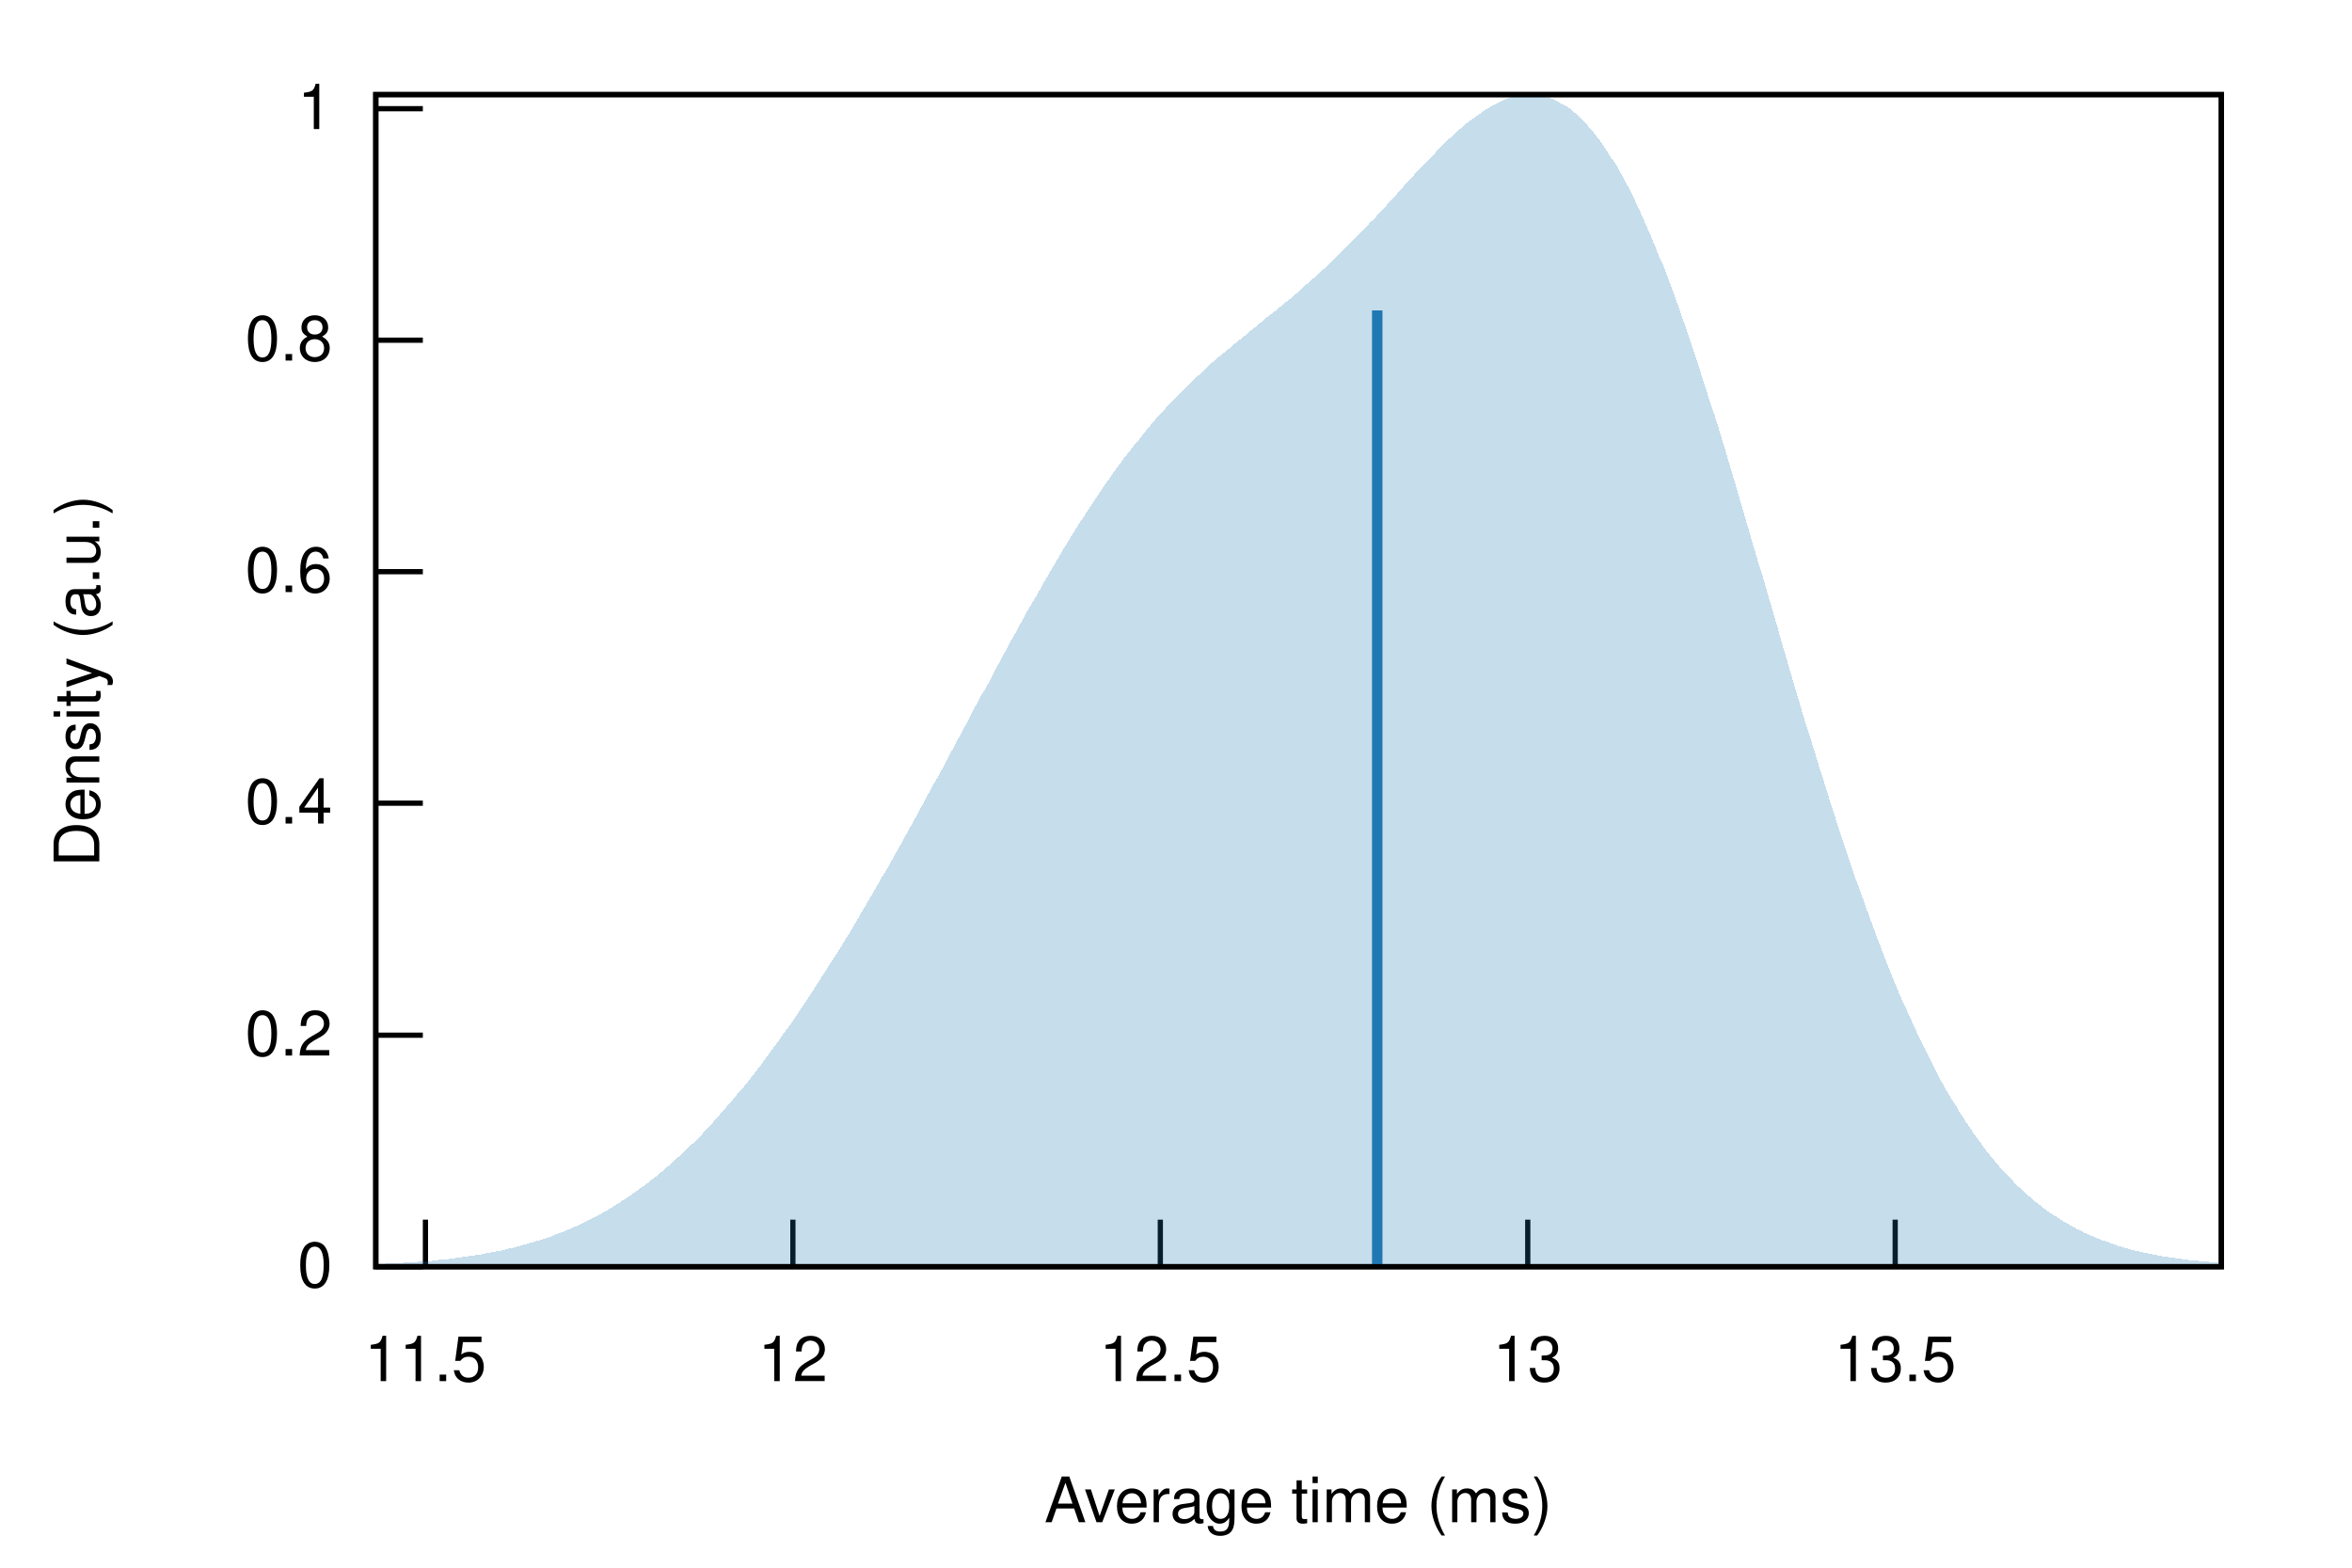
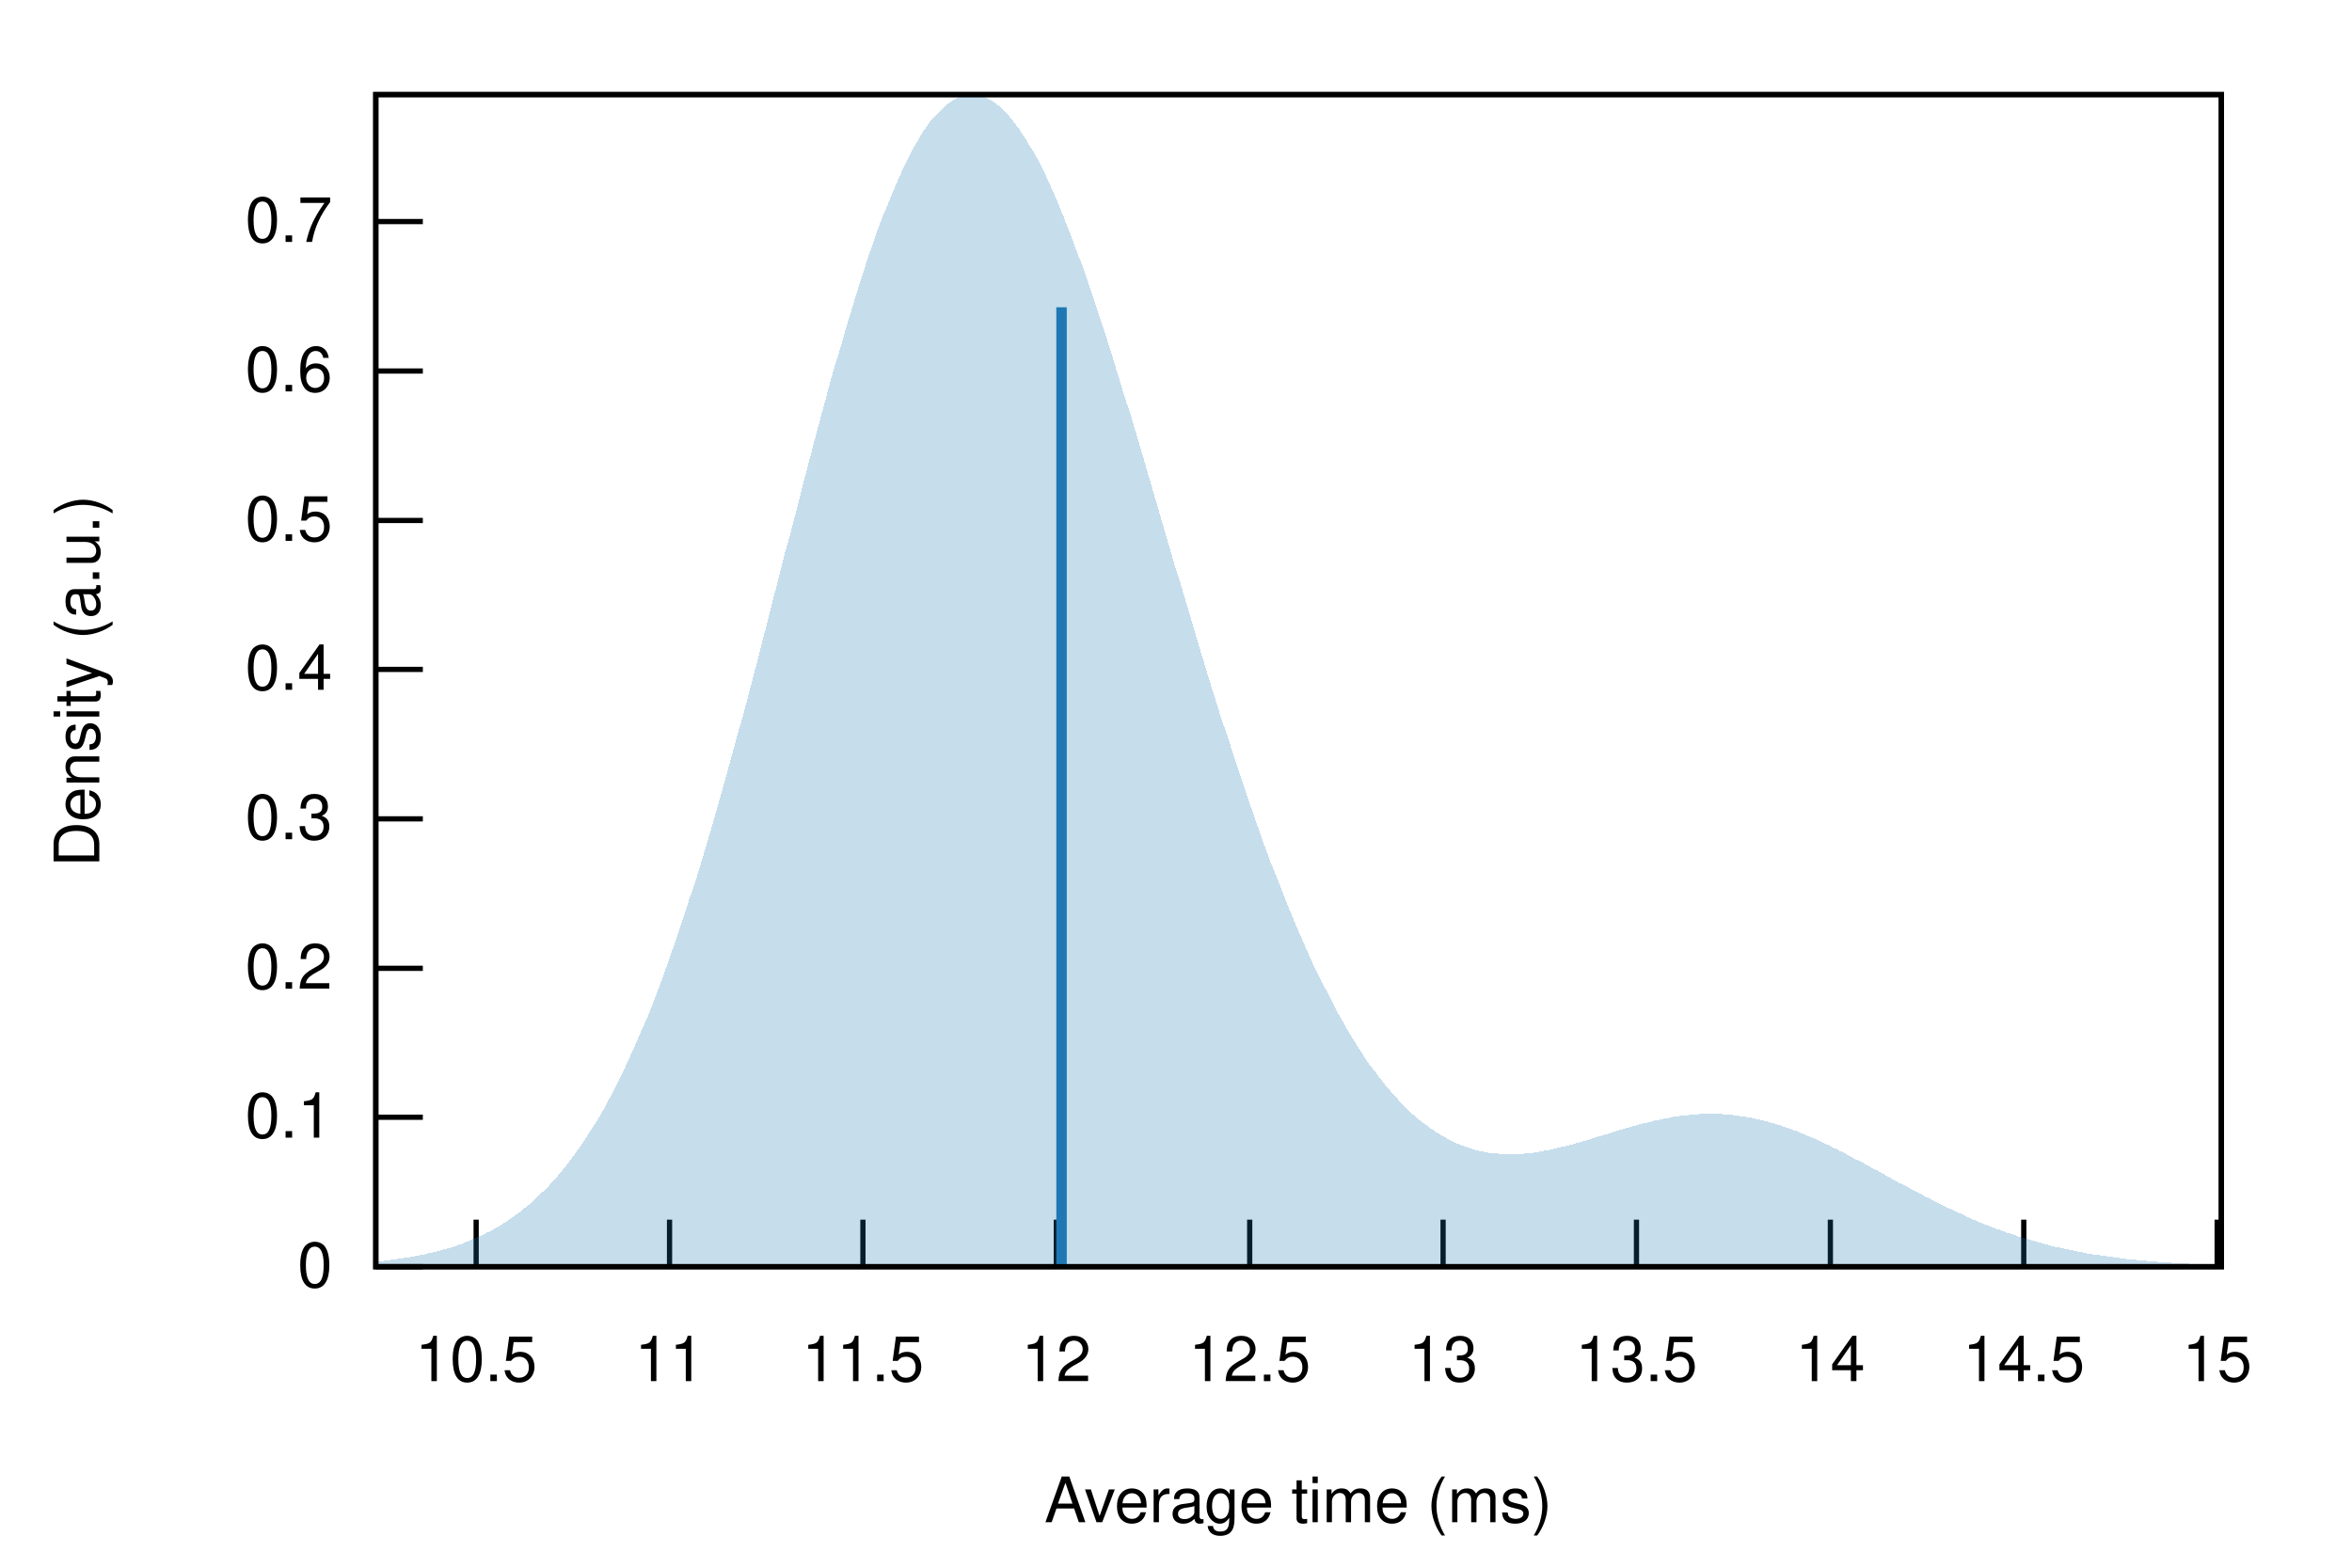
<svg xmlns="http://www.w3.org/2000/svg" xmlns:xlink="http://www.w3.org/1999/xlink" viewBox="0 0 450 300">
  <g id="gnuplot_canvas">
    <rect x="0" y="0" width="450" height="300" fill="none" />
    <defs>
      <circle id="gpDot" r="0.5" stroke-width="0.5" stroke="currentColor" />
      <path id="gpPt0" stroke-width="0.222" stroke="currentColor" d="M-1,0 h2 M0,-1 v2" />
      <path id="gpPt1" stroke-width="0.222" stroke="currentColor" d="M-1,-1 L1,1 M1,-1 L-1,1" />
      <path id="gpPt2" stroke-width="0.222" stroke="currentColor" d="M-1,0 L1,0 M0,-1 L0,1 M-1,-1 L1,1 M-1,1 L1,-1" />
      <rect id="gpPt3" stroke-width="0.222" stroke="currentColor" x="-1" y="-1" width="2" height="2" />
      <rect id="gpPt4" stroke-width="0.222" stroke="currentColor" fill="currentColor" x="-1" y="-1" width="2" height="2" />
      <circle id="gpPt5" stroke-width="0.222" stroke="currentColor" cx="0" cy="0" r="1" />
      <use xlink:href="#gpPt5" id="gpPt6" fill="currentColor" stroke="none" />
      <path id="gpPt7" stroke-width="0.222" stroke="currentColor" d="M0,-1.33 L-1.33,0.67 L1.33,0.67 z" />
      <use xlink:href="#gpPt7" id="gpPt8" fill="currentColor" stroke="none" />
      <use xlink:href="#gpPt7" id="gpPt9" stroke="currentColor" transform="rotate(180)" />
      <use xlink:href="#gpPt9" id="gpPt10" fill="currentColor" stroke="none" />
      <use xlink:href="#gpPt3" id="gpPt11" stroke="currentColor" transform="rotate(45)" />
      <use xlink:href="#gpPt11" id="gpPt12" fill="currentColor" stroke="none" />
      <path id="gpPt13" stroke-width="0.222" stroke="currentColor" d="M0,1.330 L1.265,0.411 L0.782,-1.067 L-0.782,-1.076 L-1.265,0.411 z" />
      <use xlink:href="#gpPt13" id="gpPt14" fill="currentColor" stroke="none" />
      <filter id="textbox" filterUnits="objectBoundingBox" x="0" y="0" height="1" width="1">
        <feFlood flood-color="white" flood-opacity="1" result="bgnd" />
        <feComposite in="SourceGraphic" in2="bgnd" operator="atop" />
      </filter>
      <filter id="greybox" filterUnits="objectBoundingBox" x="0" y="0" height="1" width="1">
        <feFlood flood-color="lightgrey" flood-opacity="1" result="grey" />
        <feComposite in="SourceGraphic" in2="grey" operator="atop" />
      </filter>
    </defs>
    <g fill="none" color="white" stroke="currentColor" stroke-width="1.00" stroke-linecap="butt" stroke-linejoin="miter">
</g>
    <g fill="none" color="black" stroke="currentColor" stroke-width="1.00" stroke-linecap="butt" stroke-linejoin="miter">
      <path stroke="black" d="M71.9,242.4 L80.9,242.4  " />
      <g transform="translate(63.6,246.3)" stroke="none" fill="black" font-family="Helvetica" font-size="12.00" text-anchor="end">
        <text>
          <tspan font-family="Helvetica"> 0</tspan>
        </text>
      </g>
    </g>
    <g fill="none" color="black" stroke="currentColor" stroke-width="1.00" stroke-linecap="butt" stroke-linejoin="miter">
-       <path stroke="black" d="M71.9,198.1 L80.9,198.1  " />
-       <g transform="translate(63.6,202.0)" stroke="none" fill="black" font-family="Helvetica" font-size="12.00" text-anchor="end">
+       <path stroke="black" d="M71.9,213.8 L80.9,213.8  " />
+       <g transform="translate(63.6,217.7)" stroke="none" fill="black" font-family="Helvetica" font-size="12.00" text-anchor="end">
+         <text>
+           <tspan font-family="Helvetica"> 0.1</tspan>
+         </text>
+       </g>
+     </g>
+     <g fill="none" color="black" stroke="currentColor" stroke-width="1.00" stroke-linecap="butt" stroke-linejoin="miter">
+       <path stroke="black" d="M71.9,185.3 L80.9,185.3  " />
+       <g transform="translate(63.6,189.2)" stroke="none" fill="black" font-family="Helvetica" font-size="12.00" text-anchor="end">
        <text>
          <tspan font-family="Helvetica"> 0.2</tspan>
        </text>
      </g>
    </g>
    <g fill="none" color="black" stroke="currentColor" stroke-width="1.00" stroke-linecap="butt" stroke-linejoin="miter">
-       <path stroke="black" d="M71.9,153.7 L80.9,153.7  " />
-       <g transform="translate(63.6,157.6)" stroke="none" fill="black" font-family="Helvetica" font-size="12.00" text-anchor="end">
+       <path stroke="black" d="M71.9,156.7 L80.9,156.7  " />
+       <g transform="translate(63.6,160.6)" stroke="none" fill="black" font-family="Helvetica" font-size="12.00" text-anchor="end">
+         <text>
+           <tspan font-family="Helvetica"> 0.3</tspan>
+         </text>
+       </g>
+     </g>
+     <g fill="none" color="black" stroke="currentColor" stroke-width="1.00" stroke-linecap="butt" stroke-linejoin="miter">
+       <path stroke="black" d="M71.9,128.1 L80.9,128.1  " />
+       <g transform="translate(63.6,132.0)" stroke="none" fill="black" font-family="Helvetica" font-size="12.00" text-anchor="end">
        <text>
          <tspan font-family="Helvetica"> 0.4</tspan>
        </text>
      </g>
    </g>
    <g fill="none" color="black" stroke="currentColor" stroke-width="1.00" stroke-linecap="butt" stroke-linejoin="miter">
-       <path stroke="black" d="M71.9,109.4 L80.9,109.4  " />
-       <g transform="translate(63.6,113.3)" stroke="none" fill="black" font-family="Helvetica" font-size="12.00" text-anchor="end">
+       <path stroke="black" d="M71.9,99.6 L80.9,99.6  " />
+       <g transform="translate(63.6,103.5)" stroke="none" fill="black" font-family="Helvetica" font-size="12.00" text-anchor="end">
+         <text>
+           <tspan font-family="Helvetica"> 0.5</tspan>
+         </text>
+       </g>
+     </g>
+     <g fill="none" color="black" stroke="currentColor" stroke-width="1.00" stroke-linecap="butt" stroke-linejoin="miter">
+       <path stroke="black" d="M71.9,71.0 L80.9,71.0  " />
+       <g transform="translate(63.6,74.9)" stroke="none" fill="black" font-family="Helvetica" font-size="12.00" text-anchor="end">
        <text>
          <tspan font-family="Helvetica"> 0.6</tspan>
        </text>
      </g>
    </g>
    <g fill="none" color="black" stroke="currentColor" stroke-width="1.00" stroke-linecap="butt" stroke-linejoin="miter">
-       <path stroke="black" d="M71.9,65.1 L80.9,65.1  " />
-       <g transform="translate(63.6,69.0)" stroke="none" fill="black" font-family="Helvetica" font-size="12.00" text-anchor="end">
-         <text>
-           <tspan font-family="Helvetica"> 0.8</tspan>
-         </text>
-       </g>
-     </g>
-     <g fill="none" color="black" stroke="currentColor" stroke-width="1.00" stroke-linecap="butt" stroke-linejoin="miter">
-       <path stroke="black" d="M71.9,20.8 L80.9,20.8  " />
-       <g transform="translate(63.6,24.7)" stroke="none" fill="black" font-family="Helvetica" font-size="12.00" text-anchor="end">
-         <text>
-           <tspan font-family="Helvetica"> 1</tspan>
-         </text>
-       </g>
-     </g>
-     <g fill="none" color="black" stroke="currentColor" stroke-width="1.00" stroke-linecap="butt" stroke-linejoin="miter">
-       <path stroke="black" d="M81.4,242.4 L81.4,233.4  " />
-       <g transform="translate(81.4,264.3)" stroke="none" fill="black" font-family="Helvetica" font-size="12.00" text-anchor="middle">
+       <path stroke="black" d="M71.9,42.4 L80.9,42.4  " />
+       <g transform="translate(63.6,46.3)" stroke="none" fill="black" font-family="Helvetica" font-size="12.00" text-anchor="end">
+         <text>
+           <tspan font-family="Helvetica"> 0.7</tspan>
+         </text>
+       </g>
+     </g>
+     <g fill="none" color="black" stroke="currentColor" stroke-width="1.00" stroke-linecap="butt" stroke-linejoin="miter">
+       <path stroke="black" d="M91.1,242.4 L91.1,233.4  " />
+       <g transform="translate(91.1,264.3)" stroke="none" fill="black" font-family="Helvetica" font-size="12.00" text-anchor="middle">
+         <text>
+           <tspan font-family="Helvetica"> 10.5</tspan>
+         </text>
+       </g>
+     </g>
+     <g fill="none" color="black" stroke="currentColor" stroke-width="1.00" stroke-linecap="butt" stroke-linejoin="miter">
+       <path stroke="black" d="M128.1,242.4 L128.1,233.4  " />
+       <g transform="translate(128.1,264.3)" stroke="none" fill="black" font-family="Helvetica" font-size="12.00" text-anchor="middle">
+         <text>
+           <tspan font-family="Helvetica"> 11</tspan>
+         </text>
+       </g>
+     </g>
+     <g fill="none" color="black" stroke="currentColor" stroke-width="1.00" stroke-linecap="butt" stroke-linejoin="miter">
+       <path stroke="black" d="M165.1,242.4 L165.1,233.4  " />
+       <g transform="translate(165.1,264.3)" stroke="none" fill="black" font-family="Helvetica" font-size="12.00" text-anchor="middle">
        <text>
          <tspan font-family="Helvetica"> 11.5</tspan>
        </text>
      </g>
    </g>
    <g fill="none" color="black" stroke="currentColor" stroke-width="1.00" stroke-linecap="butt" stroke-linejoin="miter">
-       <path stroke="black" d="M151.7,242.4 L151.7,233.4  " />
-       <g transform="translate(151.7,264.3)" stroke="none" fill="black" font-family="Helvetica" font-size="12.00" text-anchor="middle">
+       <path stroke="black" d="M202.1,242.4 L202.1,233.4  " />
+       <g transform="translate(202.1,264.3)" stroke="none" fill="black" font-family="Helvetica" font-size="12.00" text-anchor="middle">
        <text>
          <tspan font-family="Helvetica"> 12</tspan>
        </text>
      </g>
    </g>
    <g fill="none" color="black" stroke="currentColor" stroke-width="1.00" stroke-linecap="butt" stroke-linejoin="miter">
-       <path stroke="black" d="M222.0,242.4 L222.0,233.4  " />
-       <g transform="translate(222.0,264.3)" stroke="none" fill="black" font-family="Helvetica" font-size="12.00" text-anchor="middle">
+       <path stroke="black" d="M239.1,242.4 L239.1,233.4  " />
+       <g transform="translate(239.1,264.3)" stroke="none" fill="black" font-family="Helvetica" font-size="12.00" text-anchor="middle">
        <text>
          <tspan font-family="Helvetica"> 12.5</tspan>
        </text>
      </g>
    </g>
    <g fill="none" color="black" stroke="currentColor" stroke-width="1.00" stroke-linecap="butt" stroke-linejoin="miter">
-       <path stroke="black" d="M292.3,242.4 L292.3,233.4  " />
-       <g transform="translate(292.3,264.3)" stroke="none" fill="black" font-family="Helvetica" font-size="12.00" text-anchor="middle">
+       <path stroke="black" d="M276.1,242.4 L276.1,233.4  " />
+       <g transform="translate(276.1,264.3)" stroke="none" fill="black" font-family="Helvetica" font-size="12.00" text-anchor="middle">
        <text>
          <tspan font-family="Helvetica"> 13</tspan>
        </text>
      </g>
    </g>
    <g fill="none" color="black" stroke="currentColor" stroke-width="1.00" stroke-linecap="butt" stroke-linejoin="miter">
-       <path stroke="black" d="M362.6,242.4 L362.6,233.4  " />
-       <g transform="translate(362.6,264.3)" stroke="none" fill="black" font-family="Helvetica" font-size="12.00" text-anchor="middle">
+       <path stroke="black" d="M313.1,242.4 L313.1,233.4  " />
+       <g transform="translate(313.1,264.3)" stroke="none" fill="black" font-family="Helvetica" font-size="12.00" text-anchor="middle">
        <text>
          <tspan font-family="Helvetica"> 13.5</tspan>
+         </text>
+       </g>
+     </g>
+     <g fill="none" color="black" stroke="currentColor" stroke-width="1.00" stroke-linecap="butt" stroke-linejoin="miter">
+       <path stroke="black" d="M350.2,242.4 L350.2,233.4  " />
+       <g transform="translate(350.2,264.3)" stroke="none" fill="black" font-family="Helvetica" font-size="12.00" text-anchor="middle">
+         <text>
+           <tspan font-family="Helvetica"> 14</tspan>
+         </text>
+       </g>
+     </g>
+     <g fill="none" color="black" stroke="currentColor" stroke-width="1.00" stroke-linecap="butt" stroke-linejoin="miter">
+       <path stroke="black" d="M387.2,242.4 L387.2,233.4  " />
+       <g transform="translate(387.2,264.3)" stroke="none" fill="black" font-family="Helvetica" font-size="12.00" text-anchor="middle">
+         <text>
+           <tspan font-family="Helvetica"> 14.5</tspan>
+         </text>
+       </g>
+     </g>
+     <g fill="none" color="black" stroke="currentColor" stroke-width="1.00" stroke-linecap="butt" stroke-linejoin="miter">
+       <path stroke="black" d="M424.2,242.4 L424.2,233.4  " />
+       <g transform="translate(424.2,264.3)" stroke="none" fill="black" font-family="Helvetica" font-size="12.00" text-anchor="middle">
+         <text>
+           <tspan font-family="Helvetica"> 15</tspan>
        </text>
      </g>
    </g>
    <g fill="none" color="black" stroke="currentColor" stroke-width="1.00" stroke-linecap="butt" stroke-linejoin="miter">
</g>
    <g fill="none" color="black" stroke="currentColor" stroke-width="1.00" stroke-linecap="butt" stroke-linejoin="miter">
      <path stroke="black" d="M71.9,18.1 L71.9,242.4 L425.0,242.4 L425.0,18.1 L71.9,18.1 Z  " />
    </g>
    <g fill="none" color="black" stroke="currentColor" stroke-width="1.00" stroke-linecap="butt" stroke-linejoin="miter">
      <g transform="translate(19.0,130.3) rotate(270)" stroke="none" fill="black" font-family="Helvetica" font-size="12.00" text-anchor="middle">
        <text>
          <tspan font-family="Helvetica">Density (a.u.)</tspan>
        </text>
      </g>
    </g>
    <g fill="none" color="black" stroke="currentColor" stroke-width="1.00" stroke-linecap="butt" stroke-linejoin="miter">
      <g transform="translate(248.4,291.3)" stroke="none" fill="black" font-family="Helvetica" font-size="12.00" text-anchor="middle">
        <text>
          <tspan font-family="Helvetica">Average time (ms)</tspan>
        </text>
      </g>
    </g>
    <g fill="none" color="black" stroke="currentColor" stroke-width="1.00" stroke-linecap="butt" stroke-linejoin="miter">
</g>
    <g id="gnuplot_plot_1">
      <g fill="none" color="black" stroke="currentColor" stroke-width="1.00" stroke-linecap="butt" stroke-linejoin="miter">
        <g stroke="none" shape-rendering="crispEdges">
-           <polygon fill="rgb( 31, 120, 180)" fill-opacity="0.25" points="71.9,241.9 72.6,241.9 73.3,241.9 74.0,241.8 74.7,241.8 75.4,241.8 76.1,241.7 76.9,241.7 77.6,241.6 78.3,241.6 79.0,241.5 79.7,241.5 80.4,241.4 81.1,241.4 81.8,241.3 82.5,241.3 83.2,241.2 83.9,241.1 84.6,241.1 85.3,241.0 86.1,240.9 86.8,240.8 87.5,240.7 88.2,240.6 88.9,240.5 89.6,240.4 90.3,240.3 91.0,240.2 91.7,240.1 92.4,240.0 93.1,239.8 93.8,239.7 94.5,239.6 95.3,239.4 96.0,239.3 96.7,239.1 97.4,238.9 98.1,238.8 98.8,238.6 99.5,238.4 100.2,238.2 100.9,238.0 101.6,237.8 102.3,237.6 103.0,237.4 103.7,237.2 104.5,236.9 105.2,236.7 105.9,236.4 106.6,236.1 107.3,235.9 108.0,235.6 108.7,235.3 109.4,235.0 110.1,234.7 110.8,234.4 111.5,234.0 112.2,233.7 112.9,233.3 113.6,233.0 114.4,232.6 115.1,232.2 115.8,231.8 116.5,231.4 117.2,231.0 117.9,230.5 118.6,230.1 119.3,229.6 120.0,229.2 120.7,228.7 121.4,228.2 122.1,227.7 122.8,227.2 123.6,226.6 124.3,226.1 125.0,225.5 125.7,225.0 126.4,224.4 127.1,223.8 127.8,223.2 128.5,222.6 129.2,221.9 129.9,221.3 130.6,220.6 131.3,220.0 132.0,219.3 132.8,218.6 133.5,217.9 134.2,217.2 134.9,216.4 135.6,215.7 136.3,214.9 137.0,214.1 137.7,213.3 138.4,212.5 139.1,211.7 139.8,210.9 140.5,210.1 141.2,209.2 142.0,208.4 142.7,207.5 143.4,206.6 144.1,205.7 144.8,204.8 145.5,203.9 146.2,202.9 146.9,202.0 147.6,201.0 148.3,200.1 149.0,199.1 149.7,198.1 150.4,197.1 151.2,196.1 151.9,195.1 152.6,194.0 153.3,193.0 154.0,191.9 154.7,190.9 155.4,189.8 156.1,188.7 156.8,187.6 157.5,186.5 158.2,185.4 158.9,184.3 159.6,183.2 160.4,182.0 161.1,180.9 161.8,179.7 162.5,178.6 163.2,177.4 163.9,176.2 164.6,175.0 165.3,173.8 166.0,172.6 166.7,171.4 167.4,170.2 168.1,169.0 168.8,167.7 169.6,166.5 170.3,165.2 171.0,164.0 171.7,162.7 172.4,161.5 173.1,160.2 173.8,158.9 174.5,157.7 175.2,156.4 175.9,155.1 176.6,153.8 177.3,152.5 178.0,151.2 178.7,149.9 179.5,148.6 180.2,147.3 180.9,146.0 181.6,144.6 182.3,143.3 183.0,142.0 183.7,140.7 184.4,139.4 185.1,138.1 185.8,136.7 186.5,135.4 187.2,134.1 187.9,132.8 188.7,131.5 189.4,130.2 190.1,128.8 190.8,127.5 191.5,126.2 192.2,124.9 192.9,123.6 193.6,122.3 194.3,121.1 195.0,119.8 195.7,118.5 196.4,117.2 197.1,116.0 197.9,114.7 198.6,113.5 199.3,112.2 200.0,111.0 200.7,109.8 201.4,108.6 202.1,107.4 202.8,106.2 203.5,105.0 204.2,103.9 204.9,102.7 205.6,101.6 206.3,100.4 207.1,99.3 207.8,98.2 208.5,97.1 209.2,96.1 209.9,95.0 210.6,94.0 211.3,92.9 212.0,91.9 212.7,90.9 213.4,89.9 214.1,89.0 214.8,88.0 215.5,87.1 216.3,86.1 217.0,85.2 217.7,84.4 218.4,83.5 219.1,82.6 219.8,81.8 220.5,80.9 221.2,80.1 221.9,79.3 222.6,78.6 223.3,77.8 224.0,77.0 224.7,76.3 225.5,75.6 226.2,74.8 226.9,74.1 227.6,73.5 228.3,72.8 229.0,72.1 229.7,71.5 230.4,70.8 231.1,70.2 231.8,69.5 232.5,68.9 233.2,68.3 233.9,67.7 234.7,67.1 235.4,66.5 236.1,65.9 236.8,65.3 237.5,64.8 238.2,64.2 238.9,63.6 239.6,63.0 240.3,62.5 241.0,61.9 241.7,61.3 242.4,60.7 243.1,60.2 243.9,59.6 244.6,59.0 245.3,58.4 246.0,57.8 246.7,57.3 247.4,56.7 248.1,56.1 248.8,55.5 249.5,54.8 250.2,54.2 250.9,53.6 251.6,53.0 252.3,52.3 253.0,51.7 253.8,51.0 254.5,50.3 255.2,49.7 255.9,49.0 256.6,48.3 257.3,47.6 258.0,46.9 258.7,46.2 259.4,45.5 260.1,44.7 260.8,44.0 261.5,43.3 262.2,42.5 263.0,41.8 263.7,41.0 264.4,40.2 265.1,39.5 265.8,38.7 266.5,37.9 267.2,37.2 267.9,36.4 268.6,35.6 269.3,34.8 270.0,34.1 270.7,33.3 271.4,32.5 272.2,31.8 272.9,31.0 273.6,30.3 274.3,29.6 275.0,28.8 275.7,28.1 276.4,27.4 277.1,26.7 277.8,26.1 278.5,25.4 279.2,24.8 279.9,24.2 280.6,23.6 281.4,23.0 282.1,22.5 282.8,22.0 283.5,21.5 284.2,21.0 284.9,20.6 285.6,20.2 286.3,19.8 287.0,19.5 287.7,19.1 288.4,18.9 289.1,18.6 289.8,18.5 290.6,18.3 291.3,18.2 292.0,18.1 292.7,18.1 293.4,18.1 294.1,18.2 294.8,18.3 295.5,18.5 296.2,18.7 296.9,18.9 297.6,19.2 298.3,19.6 299.0,20.0 299.8,20.4 300.5,20.9 301.2,21.5 301.9,22.1 302.6,22.8 303.3,23.5 304.0,24.3 304.7,25.1 305.4,26.0 306.1,26.9 306.8,27.9 307.5,29.0 308.2,30.1 309.0,31.2 309.7,32.4 310.4,33.7 311.1,35.0 311.8,36.3 312.5,37.7 313.2,39.2 313.9,40.7 314.6,42.3 315.3,43.9 316.0,45.5 316.7,47.2 317.4,49.0 318.2,50.7 318.9,52.6 319.6,54.4 320.3,56.3 321.0,58.3 321.7,60.3 322.4,62.3 323.1,64.4 323.8,66.4 324.5,68.6 325.2,70.7 325.9,72.9 326.6,75.1 327.3,77.3 328.1,79.6 328.8,81.9 329.5,84.2 330.2,86.5 330.9,88.9 331.6,91.2 332.3,93.6 333.0,96.0 333.7,98.4 334.4,100.8 335.1,103.2 335.8,105.6 336.5,108.0 337.3,110.4 338.0,112.9 338.7,115.3 339.4,117.7 340.1,120.1 340.8,122.6 341.5,125.0 342.2,127.4 342.9,129.8 343.6,132.2 344.3,134.5 345.0,136.9 345.7,139.2 346.5,141.6 347.2,143.9 347.9,146.2 348.6,148.4 349.3,150.7 350.0,152.9 350.7,155.1 351.4,157.3 352.1,159.5 352.8,161.6 353.5,163.7 354.2,165.8 354.9,167.9 355.7,169.9 356.4,171.9 357.1,173.9 357.8,175.8 358.5,177.7 359.2,179.6 359.9,181.4 360.6,183.3 361.3,185.0 362.0,186.8 362.7,188.5 363.4,190.2 364.1,191.8 364.9,193.5 365.6,195.0 366.3,196.6 367.0,198.1 367.7,199.6 368.4,201.0 369.1,202.4 369.8,203.8 370.5,205.2 371.2,206.5 371.9,207.8 372.6,209.0 373.3,210.2 374.1,211.4 374.8,212.6 375.5,213.7 376.2,214.8 376.9,215.8 377.6,216.9 378.3,217.8 379.0,218.8 379.7,219.8 380.4,220.7 381.1,221.5 381.8,222.4 382.5,223.2 383.3,224.0 384.0,224.8 384.7,225.5 385.4,226.3 386.1,227.0 386.8,227.6 387.5,228.3 388.2,228.9 388.9,229.5 389.6,230.1 390.3,230.6 391.0,231.2 391.7,231.7 392.4,232.2 393.2,232.7 393.9,233.1 394.6,233.6 395.3,234.0 396.0,234.4 396.7,234.8 397.4,235.2 398.1,235.5 398.8,235.9 399.5,236.2 400.2,236.5 400.9,236.8 401.6,237.1 402.4,237.4 403.1,237.6 403.8,237.9 404.5,238.1 405.2,238.4 405.9,238.6 406.6,238.8 407.3,239.0 408.0,239.2 408.7,239.4 409.4,239.5 410.1,239.7 410.8,239.8 411.6,240.0 412.3,240.1 413.0,240.3 413.7,240.4 414.4,240.5 415.1,240.6 415.8,240.7 416.5,240.8 417.2,240.9 417.9,241.0 418.6,241.1 419.3,241.2 420.0,241.2 420.8,241.3 421.5,241.4 422.2,241.4 422.9,241.5 423.6,241.6 424.3,241.6 425.0,241.7 425.0,242.4 424.3,242.4 423.6,242.4 422.9,242.4 422.2,242.4 421.5,242.4 420.8,242.4 420.0,242.4 419.3,242.4 418.6,242.4 417.9,242.4 417.2,242.4 416.5,242.4 415.8,242.4 415.1,242.4 414.4,242.4 413.7,242.4 413.0,242.4 412.3,242.4 411.6,242.4 410.8,242.4 410.1,242.4 409.4,242.4 408.7,242.4 408.0,242.4 407.3,242.4 406.6,242.4 405.9,242.4 405.2,242.4 404.5,242.4 403.8,242.4 403.1,242.4 402.4,242.4 401.6,242.4 400.9,242.4 400.2,242.4 399.5,242.4 398.8,242.4 398.1,242.4 397.4,242.4 396.7,242.4 396.0,242.4 395.3,242.4 394.6,242.4 393.9,242.4 393.2,242.4 392.4,242.4 391.7,242.4 391.0,242.4 390.3,242.4 389.6,242.4 388.9,242.4 388.2,242.4 387.5,242.4 386.8,242.4 386.1,242.4 385.4,242.4 384.7,242.4 384.0,242.4 383.3,242.4 382.5,242.4 381.8,242.4 381.1,242.4 380.4,242.4 379.7,242.4 379.0,242.4 378.3,242.4 377.6,242.4 376.9,242.4 376.2,242.4 375.5,242.4 374.8,242.4 374.1,242.4 373.3,242.4 372.6,242.4 371.9,242.4 371.2,242.4 370.5,242.4 369.8,242.4 369.1,242.4 368.4,242.4 367.7,242.4 367.0,242.4 366.3,242.4 365.6,242.4 364.9,242.4 364.1,242.4 363.4,242.4 362.7,242.4 362.0,242.4 361.3,242.4 360.6,242.4 359.9,242.4 359.2,242.4 358.5,242.4 357.8,242.4 357.1,242.4 356.4,242.4 355.7,242.4 354.9,242.4 354.2,242.4 353.5,242.4 352.8,242.4 352.1,242.4 351.4,242.4 350.7,242.4 350.0,242.4 349.3,242.4 348.6,242.4 347.9,242.4 347.2,242.4 346.5,242.4 345.7,242.4 345.0,242.4 344.3,242.4 343.6,242.4 342.9,242.4 342.2,242.4 341.5,242.4 340.8,242.4 340.1,242.4 339.4,242.4 338.7,242.4 338.0,242.4 337.3,242.4 336.5,242.4 335.8,242.4 335.1,242.4 334.4,242.4 333.7,242.4 333.0,242.4 332.3,242.4 331.6,242.4 330.9,242.4 330.2,242.4 329.5,242.4 328.8,242.4 328.1,242.4 327.3,242.4 326.6,242.4 325.9,242.4 325.2,242.4 324.5,242.4 323.8,242.4 323.1,242.4 322.4,242.4 321.7,242.4 321.0,242.4 320.3,242.4 319.6,242.4 318.9,242.4 318.2,242.4 317.4,242.4 316.7,242.4 316.0,242.4 315.3,242.4 314.6,242.4 313.9,242.4 313.2,242.4 312.5,242.4 311.8,242.4 311.1,242.4 310.4,242.4 309.7,242.4 309.0,242.4 308.2,242.4 307.5,242.4 306.8,242.4 306.1,242.4 305.4,242.4 304.7,242.4 304.0,242.4 303.3,242.4 302.6,242.4 301.9,242.4 301.2,242.4 300.5,242.4 299.8,242.4 299.0,242.4 298.3,242.4 297.6,242.4 296.9,242.4 296.2,242.4 295.5,242.4 294.8,242.4 294.1,242.4 293.4,242.4 292.7,242.4 292.0,242.4 291.3,242.4 290.6,242.4 289.8,242.4 289.1,242.4 288.4,242.4 287.7,242.4 287.0,242.4 286.3,242.4 285.6,242.4 284.9,242.4 284.2,242.4 283.5,242.4 282.8,242.4 282.1,242.4 281.4,242.4 280.6,242.4 279.9,242.4 279.2,242.4 278.5,242.4 277.8,242.4 277.1,242.4 276.4,242.4 275.7,242.4 275.0,242.4 274.3,242.4 273.6,242.4 272.9,242.4 272.2,242.4 271.4,242.4 270.7,242.4 270.0,242.4 269.3,242.4 268.6,242.4 267.9,242.4 267.2,242.4 266.5,242.4 265.8,242.4 265.1,242.4 264.4,242.4 263.7,242.4 263.0,242.4 262.2,242.4 261.5,242.4 260.8,242.4 260.1,242.4 259.4,242.4 258.7,242.4 258.0,242.4 257.3,242.4 256.6,242.4 255.9,242.4 255.2,242.4 254.5,242.4 253.8,242.4 253.0,242.4 252.3,242.4 251.6,242.4 250.9,242.4 250.2,242.4 249.5,242.4 248.8,242.4 248.1,242.4 247.4,242.4 246.7,242.4 246.0,242.4 245.3,242.4 244.6,242.4 243.9,242.4 243.1,242.4 242.4,242.4 241.7,242.4 241.0,242.4 240.3,242.4 239.6,242.4 238.9,242.4 238.2,242.4 237.5,242.4 236.8,242.4 236.1,242.4 235.4,242.4 234.7,242.4 233.9,242.4 233.2,242.4 232.5,242.4 231.8,242.4 231.1,242.4 230.4,242.4 229.7,242.4 229.0,242.4 228.3,242.4 227.6,242.4 226.9,242.4 226.2,242.4 225.5,242.4 224.7,242.4 224.0,242.4 223.3,242.4 222.6,242.4 221.9,242.4 221.2,242.4 220.5,242.4 219.8,242.4 219.1,242.4 218.4,242.4 217.7,242.4 217.0,242.4 216.3,242.4 215.5,242.4 214.8,242.4 214.1,242.4 213.4,242.4 212.7,242.4 212.0,242.4 211.3,242.4 210.6,242.4 209.9,242.4 209.2,242.4 208.5,242.4 207.8,242.4 207.1,242.4 206.3,242.4 205.6,242.4 204.9,242.4 204.2,242.4 203.5,242.4 202.8,242.4 202.1,242.4 201.4,242.4 200.7,242.4 200.0,242.4 199.3,242.4 198.6,242.4 197.9,242.4 197.1,242.4 196.4,242.4 195.7,242.4 195.0,242.4 194.3,242.4 193.6,242.4 192.9,242.4 192.2,242.4 191.5,242.4 190.8,242.4 190.1,242.4 189.4,242.4 188.7,242.4 187.9,242.4 187.2,242.4 186.5,242.4 185.8,242.4 185.1,242.4 184.4,242.4 183.7,242.4 183.0,242.4 182.3,242.4 181.6,242.4 180.9,242.4 180.2,242.4 179.5,242.4 178.7,242.4 178.0,242.4 177.3,242.4 176.6,242.4 175.9,242.4 175.2,242.4 174.5,242.4 173.8,242.4 173.1,242.4 172.4,242.4 171.7,242.4 171.0,242.4 170.3,242.4 169.6,242.4 168.8,242.4 168.1,242.4 167.4,242.4 166.7,242.4 166.0,242.4 165.3,242.4 164.6,242.4 163.9,242.4 163.2,242.4 162.5,242.4 161.8,242.4 161.1,242.4 160.4,242.4 159.6,242.4 158.9,242.4 158.2,242.4 157.5,242.4 156.8,242.4 156.1,242.4 155.4,242.4 154.7,242.4 154.0,242.4 153.3,242.4 152.6,242.4 151.9,242.4 151.2,242.4 150.4,242.4 149.7,242.4 149.0,242.4 148.3,242.4 147.6,242.4 146.9,242.4 146.2,242.4 145.5,242.4 144.8,242.4 144.1,242.4 143.4,242.4 142.7,242.4 142.0,242.4 141.2,242.4 140.5,242.4 139.8,242.4 139.1,242.4 138.4,242.4 137.7,242.4 137.0,242.4 136.3,242.4 135.6,242.4 134.9,242.4 134.2,242.4 133.5,242.4 132.8,242.4 132.0,242.4 131.3,242.4 130.6,242.4 129.9,242.4 129.2,242.4 128.5,242.4 127.8,242.4 127.1,242.4 126.4,242.4 125.7,242.4 125.0,242.4 124.3,242.4 123.6,242.4 122.8,242.4 122.1,242.4 121.4,242.4 120.7,242.4 120.0,242.4 119.3,242.4 118.6,242.4 117.9,242.4 117.2,242.4 116.5,242.4 115.8,242.4 115.1,242.4 114.4,242.4 113.6,242.4 112.9,242.4 112.2,242.4 111.5,242.4 110.8,242.4 110.1,242.4 109.4,242.4 108.7,242.4 108.0,242.4 107.3,242.4 106.6,242.4 105.9,242.4 105.2,242.4 104.5,242.4 103.7,242.4 103.0,242.4 102.3,242.4 101.6,242.4 100.9,242.4 100.2,242.4 99.5,242.4 98.8,242.4 98.1,242.4 97.4,242.4 96.7,242.4 96.0,242.4 95.3,242.4 94.5,242.4 93.8,242.4 93.1,242.4 92.4,242.4 91.7,242.4 91.0,242.4 90.3,242.4 89.6,242.4 88.9,242.4 88.2,242.4 87.5,242.4 86.8,242.4 86.1,242.4 85.3,242.4 84.6,242.4 83.9,242.4 83.2,242.4 82.5,242.4 81.8,242.4 81.1,242.4 80.4,242.4 79.7,242.4 79.0,242.4 78.3,242.4 77.6,242.4 76.9,242.4 76.1,242.4 75.4,242.4 74.7,242.4 74.0,242.4 73.3,242.4 72.6,242.4 71.9,242.4 " />
+           <polygon fill="rgb( 31, 120, 180)" fill-opacity="0.25" points="71.9,241.4 72.6,241.3 73.3,241.3 74.0,241.2 74.7,241.1 75.4,241.0 76.1,240.9 76.9,240.8 77.6,240.7 78.3,240.6 79.0,240.5 79.7,240.3 80.4,240.2 81.1,240.1 81.8,239.9 82.5,239.7 83.2,239.6 83.9,239.4 84.6,239.2 85.3,239.0 86.1,238.8 86.8,238.6 87.5,238.3 88.2,238.1 88.9,237.8 89.6,237.5 90.3,237.2 91.0,236.9 91.7,236.6 92.4,236.3 93.1,235.9 93.8,235.6 94.5,235.2 95.3,234.8 96.0,234.3 96.7,233.9 97.4,233.4 98.1,232.9 98.8,232.4 99.5,231.9 100.2,231.3 100.9,230.8 101.6,230.2 102.3,229.5 103.0,228.9 103.7,228.2 104.5,227.5 105.2,226.7 105.9,226.0 106.6,225.2 107.3,224.3 108.0,223.5 108.7,222.6 109.4,221.6 110.1,220.7 110.8,219.7 111.5,218.7 112.2,217.6 112.9,216.5 113.6,215.4 114.4,214.2 115.1,213.0 115.8,211.7 116.5,210.4 117.2,209.1 117.9,207.7 118.6,206.3 119.3,204.9 120.0,203.4 120.7,201.8 121.4,200.3 122.1,198.7 122.8,197.0 123.6,195.3 124.3,193.6 125.0,191.8 125.7,190.0 126.4,188.1 127.1,186.2 127.8,184.2 128.5,182.2 129.2,180.2 129.9,178.1 130.6,176.0 131.3,173.9 132.0,171.7 132.8,169.5 133.5,167.2 134.2,164.9 134.9,162.6 135.6,160.2 136.3,157.8 137.0,155.4 137.7,152.9 138.4,150.4 139.1,147.9 139.8,145.3 140.5,142.8 141.2,140.2 142.0,137.5 142.7,134.9 143.4,132.2 144.1,129.6 144.8,126.9 145.5,124.2 146.2,121.4 146.9,118.7 147.6,116.0 148.3,113.2 149.0,110.5 149.7,107.7 150.4,105.0 151.2,102.2 151.9,99.5 152.6,96.8 153.3,94.0 154.0,91.3 154.7,88.6 155.4,86.0 156.1,83.3 156.8,80.7 157.5,78.1 158.2,75.5 158.9,72.9 159.6,70.4 160.4,67.9 161.1,65.5 161.8,63.0 162.5,60.7 163.2,58.4 163.9,56.1 164.6,53.8 165.3,51.7 166.0,49.5 166.7,47.5 167.4,45.4 168.1,43.5 168.8,41.6 169.6,39.8 170.3,38.0 171.0,36.3 171.7,34.7 172.4,33.1 173.1,31.6 173.8,30.2 174.5,28.8 175.2,27.6 175.9,26.4 176.6,25.2 177.3,24.2 178.0,23.2 178.7,22.4 179.5,21.6 180.2,20.9 180.9,20.2 181.6,19.7 182.3,19.2 183.0,18.8 183.7,18.5 184.4,18.3 185.1,18.2 185.8,18.1 186.5,18.1 187.2,18.2 187.9,18.4 188.7,18.7 189.4,19.1 190.1,19.5 190.8,20.0 191.5,20.6 192.2,21.3 192.9,22.0 193.6,22.9 194.3,23.8 195.0,24.7 195.7,25.8 196.4,26.9 197.1,28.1 197.9,29.3 198.6,30.6 199.3,32.0 200.0,33.4 200.7,34.9 201.4,36.5 202.1,38.1 202.8,39.8 203.5,41.5 204.2,43.3 204.9,45.1 205.6,47.0 206.3,48.9 207.1,50.8 207.8,52.8 208.5,54.9 209.2,57.0 209.9,59.1 210.6,61.2 211.3,63.4 212.0,65.6 212.7,67.8 213.4,70.1 214.1,72.4 214.8,74.7 215.5,77.0 216.3,79.3 217.0,81.7 217.7,84.0 218.4,86.4 219.1,88.8 219.8,91.2 220.5,93.6 221.2,96.0 221.9,98.4 222.6,100.8 223.3,103.2 224.0,105.6 224.7,108.0 225.5,110.4 226.2,112.8 226.9,115.2 227.6,117.5 228.3,119.9 229.0,122.2 229.7,124.6 230.4,126.9 231.1,129.2 231.8,131.5 232.5,133.7 233.2,136.0 233.9,138.2 234.7,140.4 235.4,142.6 236.1,144.8 236.8,146.9 237.5,149.0 238.2,151.1 238.9,153.2 239.6,155.2 240.3,157.2 241.0,159.2 241.7,161.2 242.4,163.1 243.1,165.0 243.9,166.9 244.6,168.7 245.3,170.5 246.0,172.3 246.7,174.0 247.4,175.7 248.1,177.4 248.8,179.0 249.5,180.6 250.2,182.2 250.9,183.8 251.6,185.3 252.3,186.8 253.0,188.2 253.8,189.6 254.5,191.0 255.2,192.3 255.9,193.7 256.6,194.9 257.3,196.2 258.0,197.4 258.7,198.6 259.4,199.7 260.1,200.8 260.8,201.9 261.5,203.0 262.2,204.0 263.0,204.9 263.7,205.9 264.4,206.8 265.1,207.7 265.8,208.5 266.5,209.4 267.2,210.1 267.9,210.9 268.6,211.6 269.3,212.3 270.0,213.0 270.7,213.6 271.4,214.2 272.2,214.8 272.9,215.3 273.6,215.9 274.3,216.3 275.0,216.8 275.7,217.2 276.4,217.6 277.1,218.0 277.8,218.4 278.5,218.7 279.2,219.0 279.9,219.3 280.6,219.5 281.4,219.8 282.1,220.0 282.8,220.2 283.5,220.3 284.2,220.5 284.9,220.6 285.6,220.7 286.3,220.7 287.0,220.8 287.7,220.8 288.4,220.9 289.1,220.9 289.8,220.9 290.6,220.8 291.3,220.8 292.0,220.7 292.7,220.6 293.4,220.6 294.1,220.5 294.8,220.3 295.5,220.2 296.2,220.1 296.9,219.9 297.6,219.8 298.3,219.6 299.0,219.4 299.8,219.3 300.5,219.1 301.2,218.9 301.9,218.7 302.6,218.5 303.3,218.3 304.0,218.1 304.7,217.8 305.4,217.6 306.1,217.4 306.8,217.2 307.5,217.0 308.2,216.8 309.0,216.5 309.7,216.3 310.4,216.1 311.1,215.9 311.8,215.7 312.5,215.5 313.2,215.3 313.9,215.1 314.6,214.9 315.3,214.8 316.0,214.6 316.7,214.4 317.4,214.3 318.2,214.1 318.9,214.0 319.6,213.9 320.3,213.7 321.0,213.6 321.7,213.5 322.4,213.5 323.1,213.4 323.8,213.3 324.5,213.3 325.2,213.2 325.9,213.2 326.6,213.2 327.3,213.2 328.1,213.2 328.8,213.2 329.5,213.2 330.2,213.3 330.9,213.3 331.6,213.4 332.3,213.5 333.0,213.6 333.7,213.7 334.4,213.8 335.1,213.9 335.8,214.1 336.5,214.2 337.3,214.4 338.0,214.6 338.7,214.8 339.4,215.0 340.1,215.2 340.8,215.4 341.5,215.7 342.2,215.9 342.9,216.2 343.6,216.4 344.3,216.7 345.0,217.0 345.7,217.3 346.5,217.6 347.2,217.9 347.9,218.2 348.6,218.6 349.3,218.9 350.0,219.2 350.7,219.6 351.4,219.9 352.1,220.3 352.8,220.6 353.5,221.0 354.2,221.4 354.9,221.8 355.7,222.1 356.4,222.5 357.1,222.9 357.8,223.3 358.5,223.7 359.2,224.0 359.9,224.4 360.6,224.8 361.3,225.2 362.0,225.6 362.7,226.0 363.4,226.4 364.1,226.7 364.9,227.1 365.6,227.5 366.3,227.9 367.0,228.2 367.7,228.6 368.4,229.0 369.1,229.3 369.8,229.7 370.5,230.1 371.2,230.4 371.9,230.8 372.6,231.1 373.3,231.4 374.1,231.8 374.8,232.1 375.5,232.4 376.2,232.8 376.9,233.1 377.6,233.4 378.3,233.7 379.0,234.0 379.7,234.3 380.4,234.5 381.1,234.8 381.8,235.1 382.5,235.3 383.3,235.6 384.0,235.9 384.7,236.1 385.4,236.3 386.1,236.6 386.8,236.8 387.5,237.0 388.2,237.2 388.9,237.4 389.6,237.6 390.3,237.8 391.0,238.0 391.7,238.2 392.4,238.4 393.2,238.6 393.9,238.7 394.6,238.9 395.3,239.0 396.0,239.2 396.7,239.3 397.4,239.5 398.1,239.6 398.8,239.7 399.5,239.9 400.2,240.0 400.9,240.1 401.6,240.2 402.4,240.3 403.1,240.4 403.8,240.5 404.5,240.6 405.2,240.7 405.9,240.8 406.6,240.9 407.3,241.0 408.0,241.0 408.7,241.1 409.4,241.2 410.1,241.2 410.8,241.3 411.6,241.4 412.3,241.4 413.0,241.5 413.7,241.5 414.4,241.6 415.1,241.6 415.8,241.7 416.5,241.7 417.2,241.8 417.9,241.8 418.6,241.8 419.3,241.9 420.0,241.9 420.8,241.9 421.5,242.0 422.2,242.0 422.9,242.0 423.6,242.0 424.3,242.1 425.0,242.1 425.0,242.4 424.3,242.4 423.6,242.4 422.9,242.4 422.2,242.4 421.5,242.4 420.8,242.4 420.0,242.4 419.3,242.4 418.6,242.4 417.9,242.4 417.2,242.4 416.5,242.4 415.8,242.4 415.1,242.4 414.4,242.4 413.7,242.4 413.0,242.4 412.3,242.4 411.6,242.4 410.8,242.4 410.1,242.4 409.4,242.4 408.7,242.4 408.0,242.4 407.3,242.4 406.6,242.4 405.9,242.4 405.2,242.4 404.5,242.4 403.8,242.4 403.1,242.4 402.4,242.4 401.6,242.4 400.9,242.4 400.2,242.4 399.5,242.4 398.8,242.4 398.1,242.4 397.4,242.4 396.7,242.4 396.0,242.4 395.3,242.4 394.6,242.4 393.9,242.4 393.2,242.4 392.4,242.4 391.7,242.4 391.0,242.4 390.3,242.4 389.6,242.4 388.9,242.4 388.2,242.4 387.5,242.4 386.8,242.4 386.1,242.4 385.4,242.4 384.7,242.4 384.0,242.4 383.3,242.4 382.5,242.4 381.8,242.4 381.1,242.4 380.4,242.4 379.7,242.4 379.0,242.4 378.3,242.4 377.6,242.4 376.9,242.4 376.2,242.4 375.5,242.4 374.8,242.4 374.1,242.4 373.3,242.4 372.6,242.4 371.9,242.4 371.2,242.4 370.5,242.4 369.8,242.4 369.1,242.4 368.4,242.4 367.7,242.4 367.0,242.4 366.3,242.4 365.6,242.4 364.9,242.4 364.1,242.4 363.4,242.4 362.7,242.4 362.0,242.4 361.3,242.4 360.6,242.4 359.9,242.4 359.2,242.4 358.5,242.4 357.8,242.4 357.1,242.4 356.4,242.4 355.7,242.4 354.9,242.4 354.2,242.4 353.5,242.4 352.8,242.4 352.1,242.4 351.4,242.4 350.7,242.4 350.0,242.4 349.3,242.4 348.6,242.4 347.9,242.4 347.2,242.4 346.5,242.4 345.7,242.4 345.0,242.4 344.3,242.4 343.6,242.4 342.9,242.4 342.2,242.4 341.5,242.4 340.8,242.4 340.1,242.4 339.4,242.4 338.7,242.4 338.0,242.4 337.3,242.4 336.5,242.4 335.8,242.4 335.1,242.4 334.4,242.4 333.7,242.4 333.0,242.4 332.3,242.4 331.6,242.4 330.9,242.4 330.2,242.4 329.5,242.4 328.8,242.4 328.1,242.4 327.3,242.4 326.6,242.4 325.9,242.4 325.2,242.4 324.5,242.4 323.8,242.4 323.1,242.4 322.4,242.4 321.7,242.4 321.0,242.4 320.3,242.4 319.6,242.4 318.9,242.4 318.2,242.4 317.4,242.4 316.7,242.4 316.0,242.4 315.3,242.4 314.6,242.4 313.9,242.4 313.2,242.4 312.5,242.4 311.8,242.4 311.1,242.4 310.4,242.4 309.7,242.4 309.0,242.4 308.2,242.4 307.5,242.4 306.8,242.4 306.1,242.4 305.4,242.4 304.7,242.4 304.0,242.4 303.3,242.4 302.6,242.4 301.9,242.4 301.2,242.4 300.5,242.4 299.8,242.4 299.0,242.4 298.3,242.4 297.6,242.4 296.9,242.4 296.2,242.4 295.5,242.4 294.8,242.4 294.1,242.4 293.4,242.4 292.7,242.4 292.0,242.4 291.3,242.4 290.6,242.4 289.8,242.4 289.1,242.4 288.4,242.4 287.7,242.4 287.0,242.4 286.3,242.4 285.6,242.4 284.9,242.4 284.2,242.4 283.5,242.4 282.8,242.4 282.1,242.4 281.4,242.4 280.6,242.4 279.9,242.4 279.2,242.4 278.5,242.4 277.8,242.4 277.1,242.4 276.4,242.4 275.7,242.4 275.0,242.4 274.3,242.4 273.6,242.4 272.9,242.4 272.2,242.4 271.4,242.4 270.7,242.4 270.0,242.4 269.3,242.4 268.6,242.4 267.9,242.4 267.2,242.4 266.5,242.4 265.8,242.4 265.1,242.4 264.4,242.4 263.7,242.4 263.0,242.4 262.2,242.4 261.5,242.4 260.8,242.4 260.1,242.4 259.4,242.4 258.7,242.4 258.0,242.4 257.3,242.4 256.6,242.4 255.9,242.4 255.2,242.4 254.5,242.4 253.8,242.4 253.0,242.4 252.3,242.4 251.6,242.4 250.9,242.4 250.2,242.4 249.5,242.4 248.8,242.4 248.1,242.4 247.4,242.4 246.7,242.4 246.0,242.4 245.3,242.4 244.6,242.4 243.9,242.4 243.1,242.4 242.4,242.4 241.7,242.4 241.0,242.4 240.3,242.4 239.6,242.4 238.9,242.4 238.2,242.4 237.5,242.4 236.8,242.4 236.1,242.4 235.4,242.4 234.7,242.4 233.9,242.4 233.2,242.4 232.5,242.4 231.8,242.4 231.1,242.4 230.4,242.4 229.7,242.4 229.0,242.4 228.3,242.4 227.6,242.4 226.9,242.4 226.2,242.4 225.5,242.4 224.7,242.4 224.0,242.4 223.3,242.4 222.6,242.4 221.9,242.4 221.2,242.4 220.5,242.4 219.8,242.4 219.1,242.4 218.4,242.4 217.7,242.4 217.0,242.4 216.3,242.4 215.5,242.4 214.8,242.4 214.1,242.4 213.4,242.4 212.7,242.4 212.0,242.4 211.3,242.4 210.6,242.4 209.9,242.4 209.2,242.4 208.5,242.4 207.8,242.4 207.1,242.4 206.3,242.4 205.6,242.4 204.9,242.4 204.2,242.4 203.5,242.4 202.8,242.4 202.1,242.4 201.4,242.4 200.7,242.4 200.0,242.4 199.3,242.4 198.6,242.4 197.9,242.4 197.1,242.4 196.4,242.4 195.7,242.4 195.0,242.4 194.3,242.4 193.6,242.4 192.9,242.4 192.2,242.4 191.5,242.4 190.8,242.4 190.1,242.4 189.4,242.4 188.7,242.4 187.9,242.4 187.2,242.4 186.5,242.4 185.8,242.4 185.1,242.4 184.4,242.4 183.7,242.4 183.0,242.4 182.3,242.4 181.6,242.4 180.9,242.4 180.2,242.4 179.5,242.4 178.7,242.4 178.0,242.4 177.3,242.4 176.6,242.4 175.9,242.4 175.2,242.4 174.5,242.4 173.8,242.4 173.1,242.4 172.4,242.4 171.7,242.4 171.0,242.4 170.3,242.4 169.6,242.4 168.8,242.4 168.1,242.4 167.4,242.4 166.7,242.4 166.0,242.4 165.3,242.4 164.6,242.4 163.9,242.4 163.2,242.4 162.5,242.4 161.8,242.4 161.1,242.4 160.4,242.4 159.6,242.4 158.9,242.4 158.2,242.4 157.5,242.4 156.8,242.4 156.1,242.4 155.4,242.4 154.7,242.4 154.0,242.4 153.3,242.4 152.6,242.4 151.9,242.4 151.2,242.4 150.4,242.4 149.7,242.4 149.0,242.4 148.3,242.4 147.6,242.4 146.9,242.4 146.2,242.4 145.5,242.4 144.8,242.4 144.1,242.4 143.4,242.4 142.7,242.4 142.0,242.4 141.2,242.4 140.5,242.4 139.8,242.4 139.1,242.4 138.4,242.4 137.7,242.4 137.0,242.4 136.3,242.4 135.6,242.4 134.9,242.4 134.2,242.4 133.5,242.4 132.8,242.4 132.0,242.4 131.3,242.4 130.6,242.4 129.9,242.4 129.2,242.4 128.5,242.4 127.8,242.4 127.1,242.4 126.4,242.4 125.7,242.4 125.0,242.4 124.3,242.4 123.6,242.4 122.8,242.4 122.1,242.4 121.4,242.4 120.7,242.4 120.0,242.4 119.3,242.4 118.6,242.4 117.9,242.4 117.2,242.4 116.5,242.4 115.8,242.4 115.1,242.4 114.4,242.4 113.6,242.4 112.9,242.4 112.2,242.4 111.5,242.4 110.8,242.4 110.1,242.4 109.4,242.4 108.7,242.4 108.0,242.4 107.3,242.4 106.6,242.4 105.9,242.4 105.2,242.4 104.5,242.4 103.7,242.4 103.0,242.4 102.3,242.4 101.6,242.4 100.9,242.4 100.2,242.4 99.5,242.4 98.8,242.4 98.1,242.4 97.4,242.4 96.7,242.4 96.0,242.4 95.3,242.4 94.5,242.4 93.8,242.4 93.1,242.4 92.4,242.4 91.7,242.4 91.0,242.4 90.3,242.4 89.6,242.4 88.9,242.4 88.2,242.4 87.5,242.4 86.8,242.4 86.1,242.4 85.3,242.4 84.6,242.4 83.9,242.4 83.2,242.4 82.5,242.4 81.8,242.4 81.1,242.4 80.4,242.4 79.7,242.4 79.0,242.4 78.3,242.4 77.6,242.4 76.9,242.4 76.1,242.4 75.4,242.4 74.7,242.4 74.0,242.4 73.3,242.4 72.6,242.4 71.9,242.4 " />
        </g>
      </g>
    </g>
    <g id="gnuplot_plot_2">
      <g fill="none" color="white" stroke="rgb( 31, 120, 180)" stroke-width="2.00" stroke-linecap="butt" stroke-linejoin="miter">
</g>
      <g fill="none" color="black" stroke="currentColor" stroke-width="2.00" stroke-linecap="butt" stroke-linejoin="miter">
-         <path stroke="rgb( 31, 120, 180)" d="M263.5,242.4 L263.5,59.4  " />
+         <path stroke="rgb( 31, 120, 180)" d="M203.1,242.4 L203.1,58.8  " />
      </g>
    </g>
    <g fill="none" color="black" stroke="currentColor" stroke-width="2.00" stroke-linecap="butt" stroke-linejoin="miter">
</g>
    <g fill="none" color="black" stroke="black" stroke-width="1.00" stroke-linecap="butt" stroke-linejoin="miter">
</g>
    <g fill="none" color="black" stroke="currentColor" stroke-width="1.00" stroke-linecap="butt" stroke-linejoin="miter">
      <path stroke="black" d="M71.9,18.1 L71.9,242.4 L425.0,242.4 L425.0,18.1 L71.9,18.1 Z  " />
    </g>
    <g fill="none" color="black" stroke="currentColor" stroke-width="1.00" stroke-linecap="butt" stroke-linejoin="miter">
</g>
  </g>
</svg>
